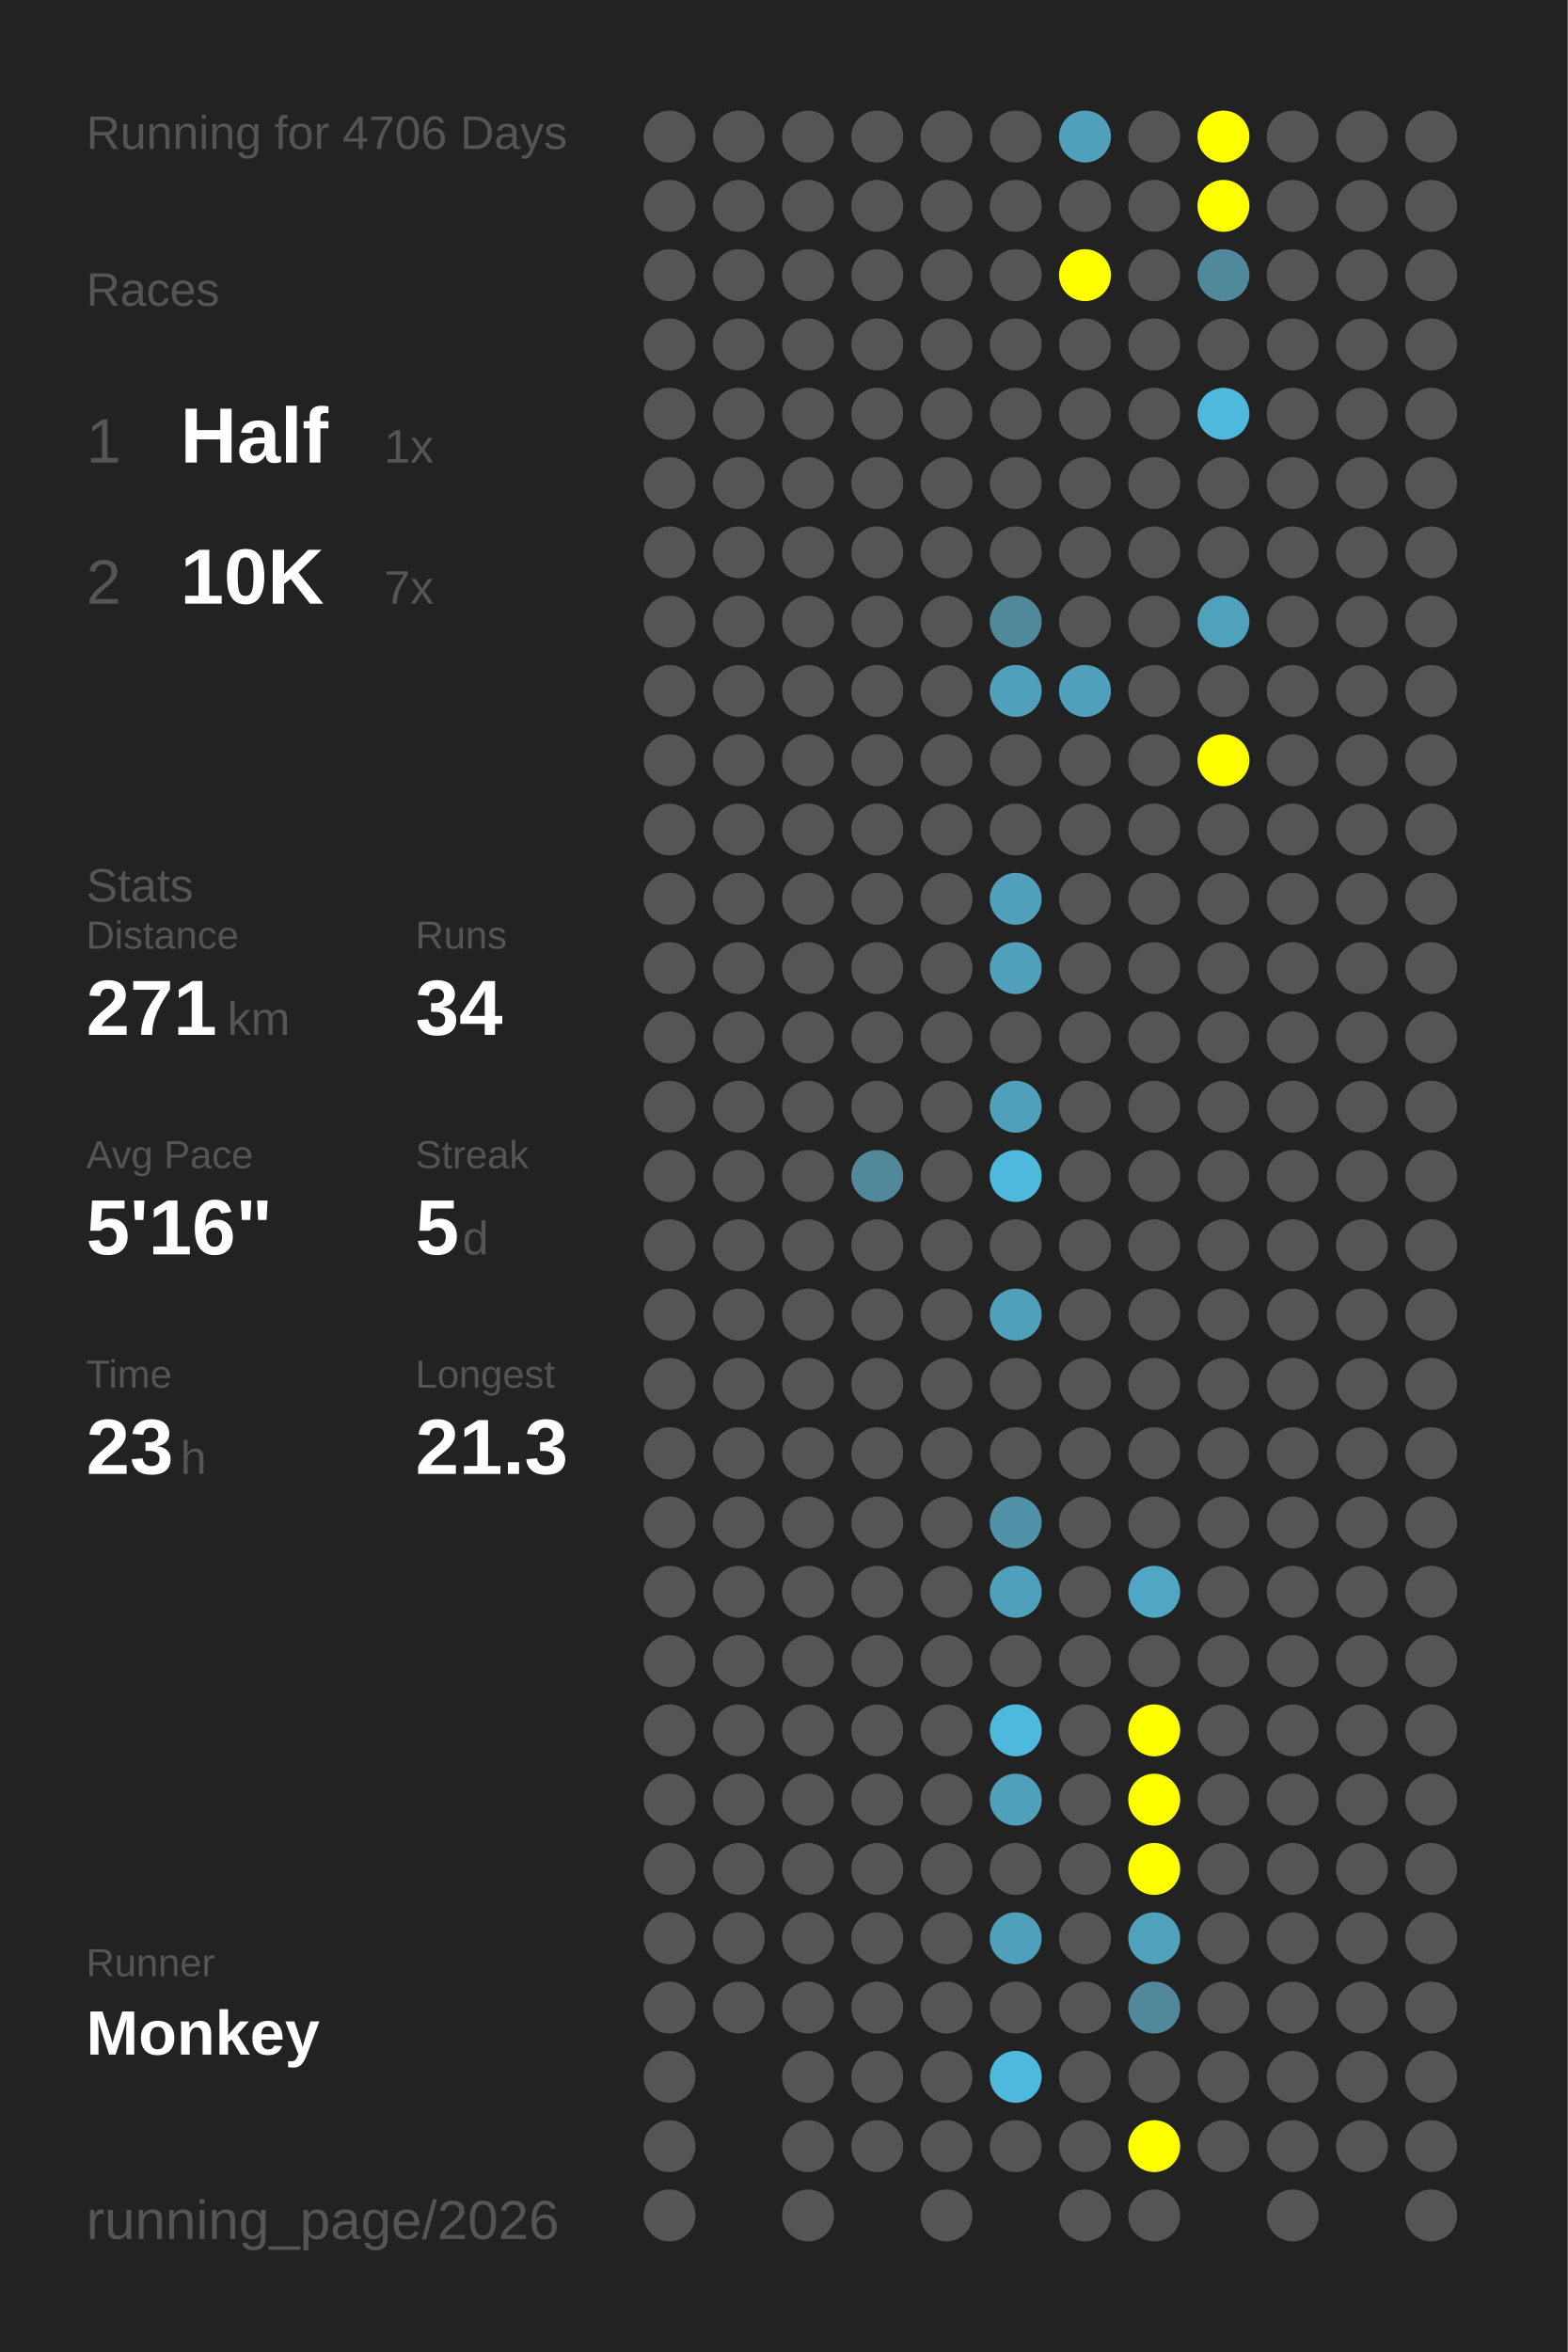
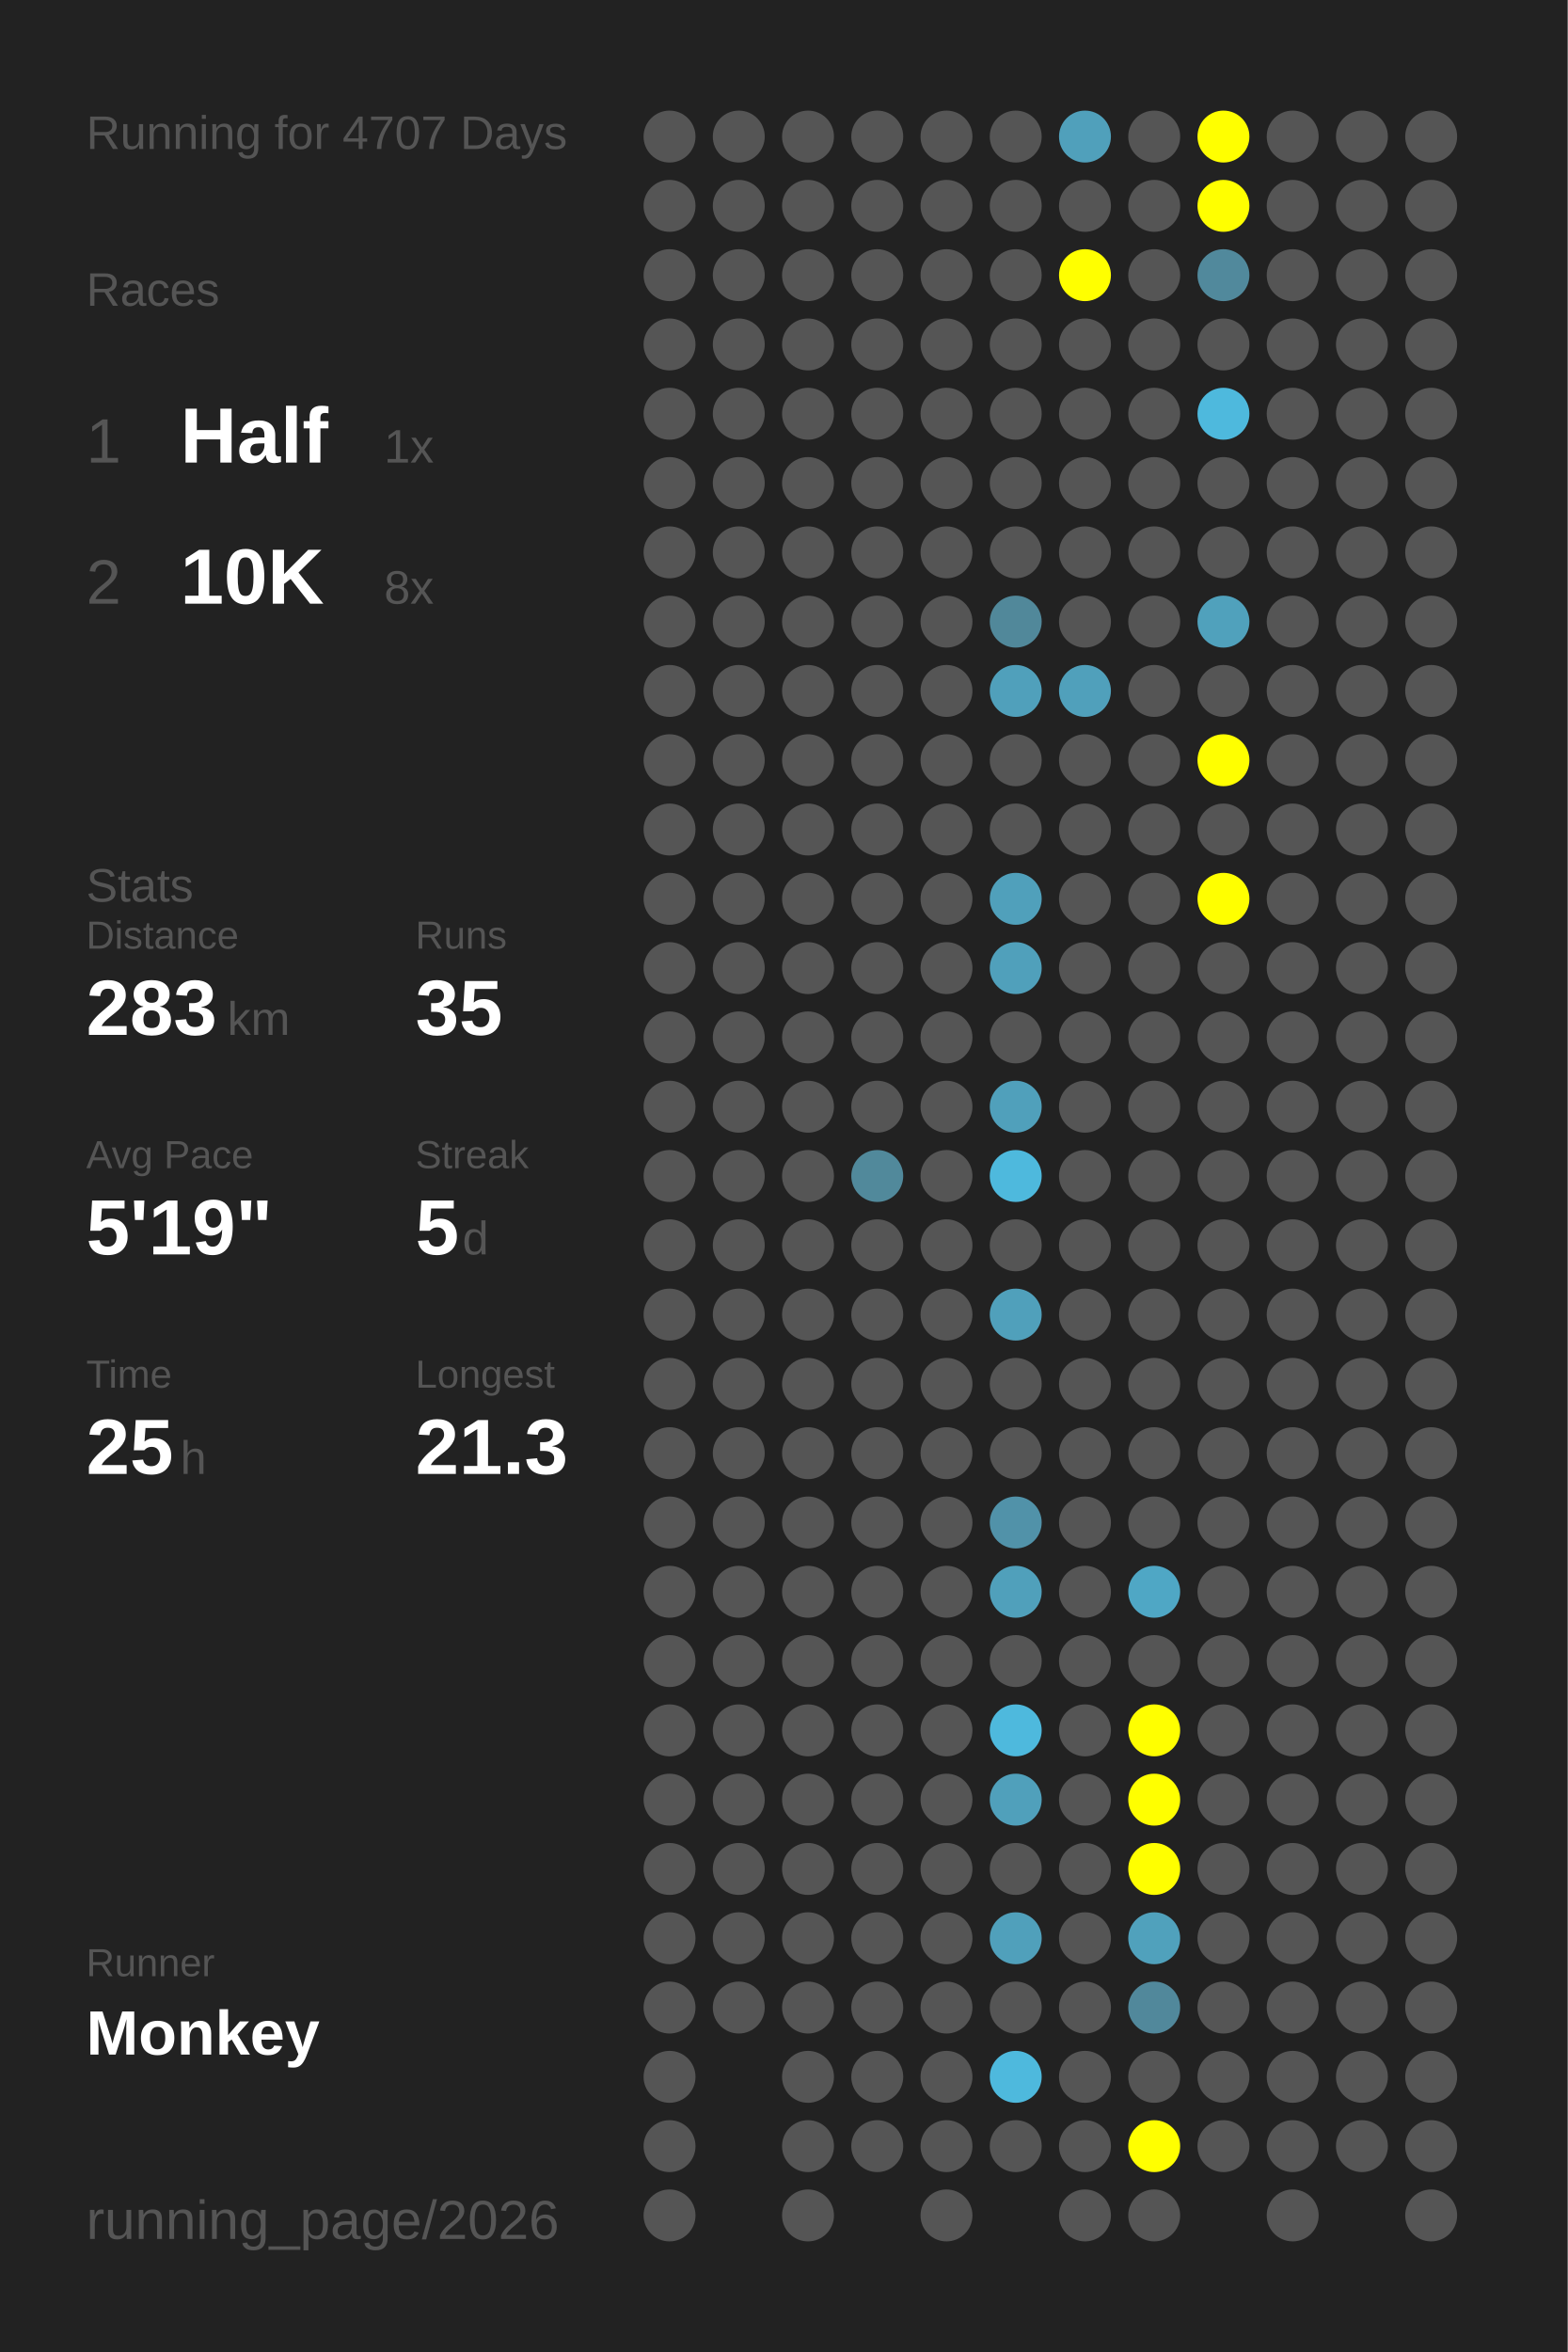
<svg xmlns="http://www.w3.org/2000/svg" baseProfile="full" height="300mm" version="1.1" viewBox="0,0,200,300" width="200mm">
  <defs />
  <rect fill="#222222" height="300" width="200" x="0" y="0" />
-   <text fill="#555555" style="font-size:6px; font-family:Arial;" x="11" y="19">Running for 4706 Days</text>
+   <text fill="#555555" style="font-size:6px; font-family:Arial;" x="11" y="19">Running for 4707 Days</text>
  <text fill="#555555" style="font-size:6px; font-family:Arial;" x="11" y="39">Races</text>
  <text fill="#555555" style="font-size:8px; font-family:Arial;" x="11" y="59">1</text>
  <text fill="#FFFFFF" style="font-size:10px; font-family:Arial; font-weight:bold;" x="23" y="59">Half</text>
  <text fill="#555555" style="font-size:6px; font-family:Arial;" x="49" y="59">1x</text>
  <text fill="#555555" style="font-size:8px; font-family:Arial;" x="11" y="77">2</text>
  <text fill="#FFFFFF" style="font-size:10px; font-family:Arial; font-weight:bold;" x="23" y="77">10K</text>
-   <text fill="#555555" style="font-size:6px; font-family:Arial;" x="49" y="77">7x</text>
+   <text fill="#555555" style="font-size:6px; font-family:Arial;" x="49" y="77">8x</text>
  <text fill="#555555" style="font-size:6px; font-family:Arial;" x="11" y="115">Stats</text>
  <text fill="#555555" style="font-size:5px; font-family:Arial;" x="11" y="121">Distance</text>
-   <text fill="#FFFFFF" style="font-size:10px; font-family:Arial; font-weight:bold;" x="11" y="132">271</text>
+   <text fill="#FFFFFF" style="font-size:10px; font-family:Arial; font-weight:bold;" x="11" y="132">283</text>
  <text fill="#555555" style="font-size:6px; font-family:Arial;" x="29" y="132">km</text>
  <text fill="#555555" style="font-size:5px; font-family:Arial;" x="53" y="121">Runs</text>
-   <text fill="#FFFFFF" style="font-size:10px; font-family:Arial; font-weight:bold;" x="53" y="132">34</text>
+   <text fill="#FFFFFF" style="font-size:10px; font-family:Arial; font-weight:bold;" x="53" y="132">35</text>
  <text fill="#555555" style="font-size:5px; font-family:Arial;" x="11" y="149">Avg Pace</text>
-   <text fill="#FFFFFF" style="font-size:10px; font-family:Arial; font-weight:bold;" x="11" y="160">5'16"</text>
+   <text fill="#FFFFFF" style="font-size:10px; font-family:Arial; font-weight:bold;" x="11" y="160">5'19"</text>
  <text fill="#555555" style="font-size:5px; font-family:Arial;" x="53" y="149">Streak</text>
  <text fill="#FFFFFF" style="font-size:10px; font-family:Arial; font-weight:bold;" x="53" y="160">5</text>
  <text fill="#555555" style="font-size:6px; font-family:Arial;" x="59" y="160">d</text>
  <text fill="#555555" style="font-size:5px; font-family:Arial;" x="11" y="177">Time</text>
-   <text fill="#FFFFFF" style="font-size:10px; font-family:Arial; font-weight:bold;" x="11" y="188">23</text>
+   <text fill="#FFFFFF" style="font-size:10px; font-family:Arial; font-weight:bold;" x="11" y="188">25</text>
  <text fill="#555555" style="font-size:6px; font-family:Arial;" x="23" y="188">h</text>
  <text fill="#555555" style="font-size:5px; font-family:Arial;" x="53" y="177">Longest</text>
  <text fill="#FFFFFF" style="font-size:10px; font-family:Arial; font-weight:bold;" x="53" y="188">21.3</text>
  <text fill="#555555" style="font-size:5px; font-family:Arial;" x="11" y="252.065">Runner</text>
  <text fill="#FFFFFF" style="font-size:8px; font-family:Arial; font-weight:bold;" x="11" y="262.065">Monkey</text>
  <text fill="#555555" style="font-size:7px; font-family:Arial;" x="11" y="285.581">running_page/2026</text>
  <circle cx="85.417" cy="17.419" fill="#555555" r="3.312" />
  <circle cx="85.417" cy="26.258" fill="#555555" r="3.312" />
  <circle cx="85.417" cy="35.097" fill="#555555" r="3.312" />
  <circle cx="85.417" cy="43.935" fill="#555555" r="3.312" />
  <circle cx="85.417" cy="52.774" fill="#555555" r="3.312" />
  <circle cx="85.417" cy="61.613" fill="#555555" r="3.312" />
  <circle cx="85.417" cy="70.452" fill="#555555" r="3.312" />
  <circle cx="85.417" cy="79.29" fill="#555555" r="3.312" />
  <circle cx="85.417" cy="88.129" fill="#555555" r="3.312" />
  <circle cx="85.417" cy="96.968" fill="#555555" r="3.312" />
  <circle cx="85.417" cy="105.806" fill="#555555" r="3.312" />
  <circle cx="85.417" cy="114.645" fill="#555555" r="3.312" />
  <circle cx="85.417" cy="123.484" fill="#555555" r="3.312" />
  <circle cx="85.417" cy="132.323" fill="#555555" r="3.312" />
  <circle cx="85.417" cy="141.161" fill="#555555" r="3.312" />
  <circle cx="85.417" cy="150" fill="#555555" r="3.312" />
  <circle cx="85.417" cy="158.839" fill="#555555" r="3.312" />
  <circle cx="85.417" cy="167.677" fill="#555555" r="3.312" />
  <circle cx="85.417" cy="176.516" fill="#555555" r="3.312" />
  <circle cx="85.417" cy="185.355" fill="#555555" r="3.312" />
  <circle cx="85.417" cy="194.194" fill="#555555" r="3.312" />
  <circle cx="85.417" cy="203.032" fill="#555555" r="3.312" />
  <circle cx="85.417" cy="211.871" fill="#555555" r="3.312" />
  <circle cx="85.417" cy="220.71" fill="#555555" r="3.312" />
  <circle cx="85.417" cy="229.548" fill="#555555" r="3.312" />
  <circle cx="85.417" cy="238.387" fill="#555555" r="3.312" />
  <circle cx="85.417" cy="247.226" fill="#555555" r="3.312" />
  <circle cx="85.417" cy="256.065" fill="#555555" r="3.312" />
  <circle cx="85.417" cy="264.903" fill="#555555" r="3.312" />
  <circle cx="85.417" cy="273.742" fill="#555555" r="3.312" />
  <circle cx="85.417" cy="282.581" fill="#555555" r="3.312" />
  <circle cx="94.25" cy="17.419" fill="#555555" r="3.312" />
  <circle cx="94.25" cy="26.258" fill="#555555" r="3.312" />
  <circle cx="94.25" cy="35.097" fill="#555555" r="3.312" />
  <circle cx="94.25" cy="43.935" fill="#555555" r="3.312" />
  <circle cx="94.25" cy="52.774" fill="#555555" r="3.312" />
  <circle cx="94.25" cy="61.613" fill="#555555" r="3.312" />
  <circle cx="94.25" cy="70.452" fill="#555555" r="3.312" />
  <circle cx="94.25" cy="79.29" fill="#555555" r="3.312" />
  <circle cx="94.25" cy="88.129" fill="#555555" r="3.312" />
  <circle cx="94.25" cy="96.968" fill="#555555" r="3.312" />
  <circle cx="94.25" cy="105.806" fill="#555555" r="3.312" />
  <circle cx="94.25" cy="114.645" fill="#555555" r="3.312" />
  <circle cx="94.25" cy="123.484" fill="#555555" r="3.312" />
  <circle cx="94.25" cy="132.323" fill="#555555" r="3.312" />
  <circle cx="94.25" cy="141.161" fill="#555555" r="3.312" />
  <circle cx="94.25" cy="150" fill="#555555" r="3.312" />
  <circle cx="94.25" cy="158.839" fill="#555555" r="3.312" />
  <circle cx="94.25" cy="167.677" fill="#555555" r="3.312" />
  <circle cx="94.25" cy="176.516" fill="#555555" r="3.312" />
  <circle cx="94.25" cy="185.355" fill="#555555" r="3.312" />
  <circle cx="94.25" cy="194.194" fill="#555555" r="3.312" />
  <circle cx="94.25" cy="203.032" fill="#555555" r="3.312" />
  <circle cx="94.25" cy="211.871" fill="#555555" r="3.312" />
  <circle cx="94.25" cy="220.71" fill="#555555" r="3.312" />
  <circle cx="94.25" cy="229.548" fill="#555555" r="3.312" />
  <circle cx="94.25" cy="238.387" fill="#555555" r="3.312" />
  <circle cx="94.25" cy="247.226" fill="#555555" r="3.312" />
  <circle cx="94.25" cy="256.065" fill="#555555" r="3.312" />
  <circle cx="103.083" cy="17.419" fill="#555555" r="3.312" />
  <circle cx="103.083" cy="26.258" fill="#555555" r="3.312" />
  <circle cx="103.083" cy="35.097" fill="#555555" r="3.312" />
  <circle cx="103.083" cy="43.935" fill="#555555" r="3.312" />
  <circle cx="103.083" cy="52.774" fill="#555555" r="3.312" />
  <circle cx="103.083" cy="61.613" fill="#555555" r="3.312" />
  <circle cx="103.083" cy="70.452" fill="#555555" r="3.312" />
  <circle cx="103.083" cy="79.29" fill="#555555" r="3.312" />
  <circle cx="103.083" cy="88.129" fill="#555555" r="3.312" />
  <circle cx="103.083" cy="96.968" fill="#555555" r="3.312" />
  <circle cx="103.083" cy="105.806" fill="#555555" r="3.312" />
  <circle cx="103.083" cy="114.645" fill="#555555" r="3.312" />
  <circle cx="103.083" cy="123.484" fill="#555555" r="3.312" />
  <circle cx="103.083" cy="132.323" fill="#555555" r="3.312" />
  <circle cx="103.083" cy="141.161" fill="#555555" r="3.312" />
  <circle cx="103.083" cy="150" fill="#555555" r="3.312" />
  <circle cx="103.083" cy="158.839" fill="#555555" r="3.312" />
  <circle cx="103.083" cy="167.677" fill="#555555" r="3.312" />
  <circle cx="103.083" cy="176.516" fill="#555555" r="3.312" />
  <circle cx="103.083" cy="185.355" fill="#555555" r="3.312" />
  <circle cx="103.083" cy="194.194" fill="#555555" r="3.312" />
  <circle cx="103.083" cy="203.032" fill="#555555" r="3.312" />
  <circle cx="103.083" cy="211.871" fill="#555555" r="3.312" />
  <circle cx="103.083" cy="220.71" fill="#555555" r="3.312" />
  <circle cx="103.083" cy="229.548" fill="#555555" r="3.312" />
  <circle cx="103.083" cy="238.387" fill="#555555" r="3.312" />
  <circle cx="103.083" cy="247.226" fill="#555555" r="3.312" />
  <circle cx="103.083" cy="256.065" fill="#555555" r="3.312" />
  <circle cx="103.083" cy="264.903" fill="#555555" r="3.312" />
  <circle cx="103.083" cy="273.742" fill="#555555" r="3.312" />
  <circle cx="103.083" cy="282.581" fill="#555555" r="3.312" />
  <circle cx="111.917" cy="17.419" fill="#555555" r="3.312" />
  <circle cx="111.917" cy="26.258" fill="#555555" r="3.312" />
  <circle cx="111.917" cy="35.097" fill="#555555" r="3.312" />
  <circle cx="111.917" cy="43.935" fill="#555555" r="3.312" />
  <circle cx="111.917" cy="52.774" fill="#555555" r="3.312" />
  <circle cx="111.917" cy="61.613" fill="#555555" r="3.312" />
  <circle cx="111.917" cy="70.452" fill="#555555" r="3.312" />
  <circle cx="111.917" cy="79.29" fill="#555555" r="3.312" />
  <circle cx="111.917" cy="88.129" fill="#555555" r="3.312" />
  <circle cx="111.917" cy="96.968" fill="#555555" r="3.312" />
  <circle cx="111.917" cy="105.806" fill="#555555" r="3.312" />
  <circle cx="111.917" cy="114.645" fill="#555555" r="3.312" />
  <circle cx="111.917" cy="123.484" fill="#555555" r="3.312" />
  <circle cx="111.917" cy="132.323" fill="#555555" r="3.312" />
  <circle cx="111.917" cy="141.161" fill="#555555" r="3.312" />
  <circle cx="111.917" cy="150" fill="#51899b" r="3.312" />
  <circle cx="111.917" cy="158.839" fill="#555555" r="3.312" />
  <circle cx="111.917" cy="167.677" fill="#555555" r="3.312" />
  <circle cx="111.917" cy="176.516" fill="#555555" r="3.312" />
  <circle cx="111.917" cy="185.355" fill="#555555" r="3.312" />
  <circle cx="111.917" cy="194.194" fill="#555555" r="3.312" />
  <circle cx="111.917" cy="203.032" fill="#555555" r="3.312" />
  <circle cx="111.917" cy="211.871" fill="#555555" r="3.312" />
  <circle cx="111.917" cy="220.71" fill="#555555" r="3.312" />
  <circle cx="111.917" cy="229.548" fill="#555555" r="3.312" />
  <circle cx="111.917" cy="238.387" fill="#555555" r="3.312" />
  <circle cx="111.917" cy="247.226" fill="#555555" r="3.312" />
  <circle cx="111.917" cy="256.065" fill="#555555" r="3.312" />
  <circle cx="111.917" cy="264.903" fill="#555555" r="3.312" />
  <circle cx="111.917" cy="273.742" fill="#555555" r="3.312" />
  <circle cx="120.75" cy="17.419" fill="#555555" r="3.312" />
  <circle cx="120.75" cy="26.258" fill="#555555" r="3.312" />
  <circle cx="120.75" cy="35.097" fill="#555555" r="3.312" />
  <circle cx="120.75" cy="43.935" fill="#555555" r="3.312" />
  <circle cx="120.75" cy="52.774" fill="#555555" r="3.312" />
  <circle cx="120.75" cy="61.613" fill="#555555" r="3.312" />
  <circle cx="120.75" cy="70.452" fill="#555555" r="3.312" />
  <circle cx="120.75" cy="79.29" fill="#555555" r="3.312" />
  <circle cx="120.75" cy="88.129" fill="#555555" r="3.312" />
  <circle cx="120.75" cy="96.968" fill="#555555" r="3.312" />
  <circle cx="120.75" cy="105.806" fill="#555555" r="3.312" />
  <circle cx="120.75" cy="114.645" fill="#555555" r="3.312" />
  <circle cx="120.75" cy="123.484" fill="#555555" r="3.312" />
  <circle cx="120.75" cy="132.323" fill="#555555" r="3.312" />
  <circle cx="120.75" cy="141.161" fill="#555555" r="3.312" />
  <circle cx="120.75" cy="150" fill="#555555" r="3.312" />
  <circle cx="120.75" cy="158.839" fill="#555555" r="3.312" />
  <circle cx="120.75" cy="167.677" fill="#555555" r="3.312" />
  <circle cx="120.75" cy="176.516" fill="#555555" r="3.312" />
  <circle cx="120.75" cy="185.355" fill="#555555" r="3.312" />
  <circle cx="120.75" cy="194.194" fill="#555555" r="3.312" />
  <circle cx="120.75" cy="203.032" fill="#555555" r="3.312" />
  <circle cx="120.75" cy="211.871" fill="#555555" r="3.312" />
  <circle cx="120.75" cy="220.71" fill="#555555" r="3.312" />
  <circle cx="120.75" cy="229.548" fill="#555555" r="3.312" />
  <circle cx="120.75" cy="238.387" fill="#555555" r="3.312" />
  <circle cx="120.75" cy="247.226" fill="#555555" r="3.312" />
  <circle cx="120.75" cy="256.065" fill="#555555" r="3.312" />
  <circle cx="120.75" cy="264.903" fill="#555555" r="3.312" />
  <circle cx="120.75" cy="273.742" fill="#555555" r="3.312" />
  <circle cx="120.75" cy="282.581" fill="#555555" r="3.312" />
  <circle cx="129.583" cy="17.419" fill="#555555" r="3.312" />
  <circle cx="129.583" cy="26.258" fill="#555555" r="3.312" />
  <circle cx="129.583" cy="35.097" fill="#555555" r="3.312" />
  <circle cx="129.583" cy="43.935" fill="#555555" r="3.312" />
  <circle cx="129.583" cy="52.774" fill="#555555" r="3.312" />
  <circle cx="129.583" cy="61.613" fill="#555555" r="3.312" />
  <circle cx="129.583" cy="70.452" fill="#555555" r="3.312" />
  <circle cx="129.583" cy="79.29" fill="#51889a" r="3.312" />
  <circle cx="129.583" cy="88.129" fill="#50a0bb" r="3.312" />
  <circle cx="129.583" cy="96.968" fill="#555555" r="3.312" />
  <circle cx="129.583" cy="105.806" fill="#555555" r="3.312" />
  <circle cx="129.583" cy="114.645" fill="#50a0bb" r="3.312" />
  <circle cx="129.583" cy="123.484" fill="#50a0bb" r="3.312" />
  <circle cx="129.583" cy="132.323" fill="#555555" r="3.312" />
  <circle cx="129.583" cy="141.161" fill="#50a0bb" r="3.312" />
  <circle cx="129.583" cy="150" fill="#4eb9dd" r="3.312" />
  <circle cx="129.583" cy="158.839" fill="#555555" r="3.312" />
  <circle cx="129.583" cy="167.677" fill="#50a0bb" r="3.312" />
  <circle cx="129.583" cy="176.516" fill="#555555" r="3.312" />
  <circle cx="129.583" cy="185.355" fill="#555555" r="3.312" />
  <circle cx="129.583" cy="194.194" fill="#5192a9" r="3.312" />
  <circle cx="129.583" cy="203.032" fill="#50a0bb" r="3.312" />
  <circle cx="129.583" cy="211.871" fill="#555555" r="3.312" />
  <circle cx="129.583" cy="220.71" fill="#4eb9dd" r="3.312" />
  <circle cx="129.583" cy="229.548" fill="#50a0bb" r="3.312" />
  <circle cx="129.583" cy="238.387" fill="#555555" r="3.312" />
  <circle cx="129.583" cy="247.226" fill="#50a0bb" r="3.312" />
  <circle cx="129.583" cy="256.065" fill="#555555" r="3.312" />
  <circle cx="129.583" cy="264.903" fill="#4eb9dd" r="3.312" />
  <circle cx="129.583" cy="273.742" fill="#555555" r="3.312" />
  <circle cx="138.417" cy="17.419" fill="#50a0bb" r="3.312" />
  <circle cx="138.417" cy="26.258" fill="#555555" r="3.312" />
  <circle cx="138.417" cy="35.097" fill="#FFFF00" r="3.312" />
  <circle cx="138.417" cy="43.935" fill="#555555" r="3.312" />
  <circle cx="138.417" cy="52.774" fill="#555555" r="3.312" />
  <circle cx="138.417" cy="61.613" fill="#555555" r="3.312" />
  <circle cx="138.417" cy="70.452" fill="#555555" r="3.312" />
  <circle cx="138.417" cy="79.29" fill="#555555" r="3.312" />
  <circle cx="138.417" cy="88.129" fill="#50a0bb" r="3.312" />
  <circle cx="138.417" cy="96.968" fill="#555555" r="3.312" />
  <circle cx="138.417" cy="105.806" fill="#555555" r="3.312" />
  <circle cx="138.417" cy="114.645" fill="#555555" r="3.312" />
  <circle cx="138.417" cy="123.484" fill="#555555" r="3.312" />
  <circle cx="138.417" cy="132.323" fill="#555555" r="3.312" />
  <circle cx="138.417" cy="141.161" fill="#555555" r="3.312" />
  <circle cx="138.417" cy="150" fill="#555555" r="3.312" />
  <circle cx="138.417" cy="158.839" fill="#555555" r="3.312" />
  <circle cx="138.417" cy="167.677" fill="#555555" r="3.312" />
  <circle cx="138.417" cy="176.516" fill="#555555" r="3.312" />
  <circle cx="138.417" cy="185.355" fill="#555555" r="3.312" />
  <circle cx="138.417" cy="194.194" fill="#555555" r="3.312" />
  <circle cx="138.417" cy="203.032" fill="#555555" r="3.312" />
  <circle cx="138.417" cy="211.871" fill="#555555" r="3.312" />
  <circle cx="138.417" cy="220.71" fill="#555555" r="3.312" />
  <circle cx="138.417" cy="229.548" fill="#555555" r="3.312" />
  <circle cx="138.417" cy="238.387" fill="#555555" r="3.312" />
  <circle cx="138.417" cy="247.226" fill="#555555" r="3.312" />
  <circle cx="138.417" cy="256.065" fill="#555555" r="3.312" />
  <circle cx="138.417" cy="264.903" fill="#555555" r="3.312" />
  <circle cx="138.417" cy="273.742" fill="#555555" r="3.312" />
  <circle cx="138.417" cy="282.581" fill="#555555" r="3.312" />
  <circle cx="147.25" cy="17.419" fill="#555555" r="3.312" />
  <circle cx="147.25" cy="26.258" fill="#555555" r="3.312" />
  <circle cx="147.25" cy="35.097" fill="#555555" r="3.312" />
  <circle cx="147.25" cy="43.935" fill="#555555" r="3.312" />
  <circle cx="147.25" cy="52.774" fill="#555555" r="3.312" />
  <circle cx="147.25" cy="61.613" fill="#555555" r="3.312" />
  <circle cx="147.25" cy="70.452" fill="#555555" r="3.312" />
  <circle cx="147.25" cy="79.29" fill="#555555" r="3.312" />
  <circle cx="147.25" cy="88.129" fill="#555555" r="3.312" />
  <circle cx="147.25" cy="96.968" fill="#555555" r="3.312" />
  <circle cx="147.25" cy="105.806" fill="#555555" r="3.312" />
  <circle cx="147.25" cy="114.645" fill="#555555" r="3.312" />
  <circle cx="147.25" cy="123.484" fill="#555555" r="3.312" />
  <circle cx="147.25" cy="132.323" fill="#555555" r="3.312" />
  <circle cx="147.25" cy="141.161" fill="#555555" r="3.312" />
  <circle cx="147.25" cy="150" fill="#555555" r="3.312" />
  <circle cx="147.25" cy="158.839" fill="#555555" r="3.312" />
  <circle cx="147.25" cy="167.677" fill="#555555" r="3.312" />
  <circle cx="147.25" cy="176.516" fill="#555555" r="3.312" />
  <circle cx="147.25" cy="185.355" fill="#555555" r="3.312" />
  <circle cx="147.25" cy="194.194" fill="#555555" r="3.312" />
  <circle cx="147.25" cy="203.032" fill="#4fa7c5" r="3.312" />
  <circle cx="147.25" cy="211.871" fill="#555555" r="3.312" />
  <circle cx="147.25" cy="220.71" fill="#FFFF00" r="3.312" />
  <circle cx="147.25" cy="229.548" fill="#FFFF00" r="3.312" />
  <circle cx="147.25" cy="238.387" fill="#FFFF00" r="3.312" />
  <circle cx="147.25" cy="247.226" fill="#50a1bc" r="3.312" />
  <circle cx="147.25" cy="256.065" fill="#51889b" r="3.312" />
  <circle cx="147.25" cy="264.903" fill="#555555" r="3.312" />
  <circle cx="147.25" cy="273.742" fill="#FFFF00" r="3.312" />
  <circle cx="147.25" cy="282.581" fill="#555555" r="3.312" />
  <circle cx="156.083" cy="17.419" fill="#FFFF00" r="3.312" />
  <circle cx="156.083" cy="26.258" fill="#FFFF00" r="3.312" />
  <circle cx="156.083" cy="35.097" fill="#51899c" r="3.312" />
  <circle cx="156.083" cy="43.935" fill="#555555" r="3.312" />
  <circle cx="156.083" cy="52.774" fill="#4eb9dd" r="3.312" />
  <circle cx="156.083" cy="61.613" fill="#555555" r="3.312" />
  <circle cx="156.083" cy="70.452" fill="#555555" r="3.312" />
  <circle cx="156.083" cy="79.29" fill="#50a1bc" r="3.312" />
  <circle cx="156.083" cy="88.129" fill="#555555" r="3.312" />
  <circle cx="156.083" cy="96.968" fill="#FFFF00" r="3.312" />
  <circle cx="156.083" cy="105.806" fill="#555555" r="3.312" />
-   <circle cx="156.083" cy="114.645" fill="#555555" r="3.312" />
+   <circle cx="156.083" cy="114.645" fill="#FFFF00" r="3.312" />
  <circle cx="156.083" cy="123.484" fill="#555555" r="3.312" />
  <circle cx="156.083" cy="132.323" fill="#555555" r="3.312" />
  <circle cx="156.083" cy="141.161" fill="#555555" r="3.312" />
  <circle cx="156.083" cy="150" fill="#555555" r="3.312" />
  <circle cx="156.083" cy="158.839" fill="#555555" r="3.312" />
  <circle cx="156.083" cy="167.677" fill="#555555" r="3.312" />
  <circle cx="156.083" cy="176.516" fill="#555555" r="3.312" />
  <circle cx="156.083" cy="185.355" fill="#555555" r="3.312" />
  <circle cx="156.083" cy="194.194" fill="#555555" r="3.312" />
  <circle cx="156.083" cy="203.032" fill="#555555" r="3.312" />
  <circle cx="156.083" cy="211.871" fill="#555555" r="3.312" />
  <circle cx="156.083" cy="220.71" fill="#555555" r="3.312" />
  <circle cx="156.083" cy="229.548" fill="#555555" r="3.312" />
  <circle cx="156.083" cy="238.387" fill="#555555" r="3.312" />
  <circle cx="156.083" cy="247.226" fill="#555555" r="3.312" />
  <circle cx="156.083" cy="256.065" fill="#555555" r="3.312" />
  <circle cx="156.083" cy="264.903" fill="#555555" r="3.312" />
  <circle cx="156.083" cy="273.742" fill="#555555" r="3.312" />
  <circle cx="164.917" cy="17.419" fill="#555555" r="3.312" />
  <circle cx="164.917" cy="26.258" fill="#555555" r="3.312" />
  <circle cx="164.917" cy="35.097" fill="#555555" r="3.312" />
  <circle cx="164.917" cy="43.935" fill="#555555" r="3.312" />
  <circle cx="164.917" cy="52.774" fill="#555555" r="3.312" />
  <circle cx="164.917" cy="61.613" fill="#555555" r="3.312" />
  <circle cx="164.917" cy="70.452" fill="#555555" r="3.312" />
  <circle cx="164.917" cy="79.29" fill="#555555" r="3.312" />
  <circle cx="164.917" cy="88.129" fill="#555555" r="3.312" />
  <circle cx="164.917" cy="96.968" fill="#555555" r="3.312" />
  <circle cx="164.917" cy="105.806" fill="#555555" r="3.312" />
  <circle cx="164.917" cy="114.645" fill="#555555" r="3.312" />
  <circle cx="164.917" cy="123.484" fill="#555555" r="3.312" />
  <circle cx="164.917" cy="132.323" fill="#555555" r="3.312" />
  <circle cx="164.917" cy="141.161" fill="#555555" r="3.312" />
  <circle cx="164.917" cy="150" fill="#555555" r="3.312" />
  <circle cx="164.917" cy="158.839" fill="#555555" r="3.312" />
  <circle cx="164.917" cy="167.677" fill="#555555" r="3.312" />
  <circle cx="164.917" cy="176.516" fill="#555555" r="3.312" />
  <circle cx="164.917" cy="185.355" fill="#555555" r="3.312" />
  <circle cx="164.917" cy="194.194" fill="#555555" r="3.312" />
  <circle cx="164.917" cy="203.032" fill="#555555" r="3.312" />
  <circle cx="164.917" cy="211.871" fill="#555555" r="3.312" />
  <circle cx="164.917" cy="220.71" fill="#555555" r="3.312" />
  <circle cx="164.917" cy="229.548" fill="#555555" r="3.312" />
  <circle cx="164.917" cy="238.387" fill="#555555" r="3.312" />
  <circle cx="164.917" cy="247.226" fill="#555555" r="3.312" />
  <circle cx="164.917" cy="256.065" fill="#555555" r="3.312" />
  <circle cx="164.917" cy="264.903" fill="#555555" r="3.312" />
  <circle cx="164.917" cy="273.742" fill="#555555" r="3.312" />
  <circle cx="164.917" cy="282.581" fill="#555555" r="3.312" />
  <circle cx="173.75" cy="17.419" fill="#555555" r="3.312" />
  <circle cx="173.75" cy="26.258" fill="#555555" r="3.312" />
  <circle cx="173.75" cy="35.097" fill="#555555" r="3.312" />
  <circle cx="173.75" cy="43.935" fill="#555555" r="3.312" />
  <circle cx="173.75" cy="52.774" fill="#555555" r="3.312" />
  <circle cx="173.75" cy="61.613" fill="#555555" r="3.312" />
  <circle cx="173.75" cy="70.452" fill="#555555" r="3.312" />
  <circle cx="173.75" cy="79.29" fill="#555555" r="3.312" />
  <circle cx="173.75" cy="88.129" fill="#555555" r="3.312" />
  <circle cx="173.75" cy="96.968" fill="#555555" r="3.312" />
  <circle cx="173.75" cy="105.806" fill="#555555" r="3.312" />
  <circle cx="173.75" cy="114.645" fill="#555555" r="3.312" />
  <circle cx="173.75" cy="123.484" fill="#555555" r="3.312" />
  <circle cx="173.75" cy="132.323" fill="#555555" r="3.312" />
  <circle cx="173.75" cy="141.161" fill="#555555" r="3.312" />
  <circle cx="173.75" cy="150" fill="#555555" r="3.312" />
  <circle cx="173.75" cy="158.839" fill="#555555" r="3.312" />
  <circle cx="173.75" cy="167.677" fill="#555555" r="3.312" />
  <circle cx="173.75" cy="176.516" fill="#555555" r="3.312" />
  <circle cx="173.75" cy="185.355" fill="#555555" r="3.312" />
  <circle cx="173.75" cy="194.194" fill="#555555" r="3.312" />
  <circle cx="173.75" cy="203.032" fill="#555555" r="3.312" />
  <circle cx="173.75" cy="211.871" fill="#555555" r="3.312" />
  <circle cx="173.75" cy="220.71" fill="#555555" r="3.312" />
  <circle cx="173.75" cy="229.548" fill="#555555" r="3.312" />
  <circle cx="173.75" cy="238.387" fill="#555555" r="3.312" />
  <circle cx="173.75" cy="247.226" fill="#555555" r="3.312" />
  <circle cx="173.75" cy="256.065" fill="#555555" r="3.312" />
  <circle cx="173.75" cy="264.903" fill="#555555" r="3.312" />
  <circle cx="173.75" cy="273.742" fill="#555555" r="3.312" />
  <circle cx="182.583" cy="17.419" fill="#555555" r="3.312" />
  <circle cx="182.583" cy="26.258" fill="#555555" r="3.312" />
  <circle cx="182.583" cy="35.097" fill="#555555" r="3.312" />
  <circle cx="182.583" cy="43.935" fill="#555555" r="3.312" />
  <circle cx="182.583" cy="52.774" fill="#555555" r="3.312" />
  <circle cx="182.583" cy="61.613" fill="#555555" r="3.312" />
  <circle cx="182.583" cy="70.452" fill="#555555" r="3.312" />
  <circle cx="182.583" cy="79.29" fill="#555555" r="3.312" />
  <circle cx="182.583" cy="88.129" fill="#555555" r="3.312" />
  <circle cx="182.583" cy="96.968" fill="#555555" r="3.312" />
  <circle cx="182.583" cy="105.806" fill="#555555" r="3.312" />
  <circle cx="182.583" cy="114.645" fill="#555555" r="3.312" />
  <circle cx="182.583" cy="123.484" fill="#555555" r="3.312" />
  <circle cx="182.583" cy="132.323" fill="#555555" r="3.312" />
  <circle cx="182.583" cy="141.161" fill="#555555" r="3.312" />
  <circle cx="182.583" cy="150" fill="#555555" r="3.312" />
  <circle cx="182.583" cy="158.839" fill="#555555" r="3.312" />
  <circle cx="182.583" cy="167.677" fill="#555555" r="3.312" />
  <circle cx="182.583" cy="176.516" fill="#555555" r="3.312" />
  <circle cx="182.583" cy="185.355" fill="#555555" r="3.312" />
  <circle cx="182.583" cy="194.194" fill="#555555" r="3.312" />
  <circle cx="182.583" cy="203.032" fill="#555555" r="3.312" />
  <circle cx="182.583" cy="211.871" fill="#555555" r="3.312" />
  <circle cx="182.583" cy="220.71" fill="#555555" r="3.312" />
  <circle cx="182.583" cy="229.548" fill="#555555" r="3.312" />
  <circle cx="182.583" cy="238.387" fill="#555555" r="3.312" />
  <circle cx="182.583" cy="247.226" fill="#555555" r="3.312" />
  <circle cx="182.583" cy="256.065" fill="#555555" r="3.312" />
  <circle cx="182.583" cy="264.903" fill="#555555" r="3.312" />
  <circle cx="182.583" cy="273.742" fill="#555555" r="3.312" />
  <circle cx="182.583" cy="282.581" fill="#555555" r="3.312" />
</svg>
